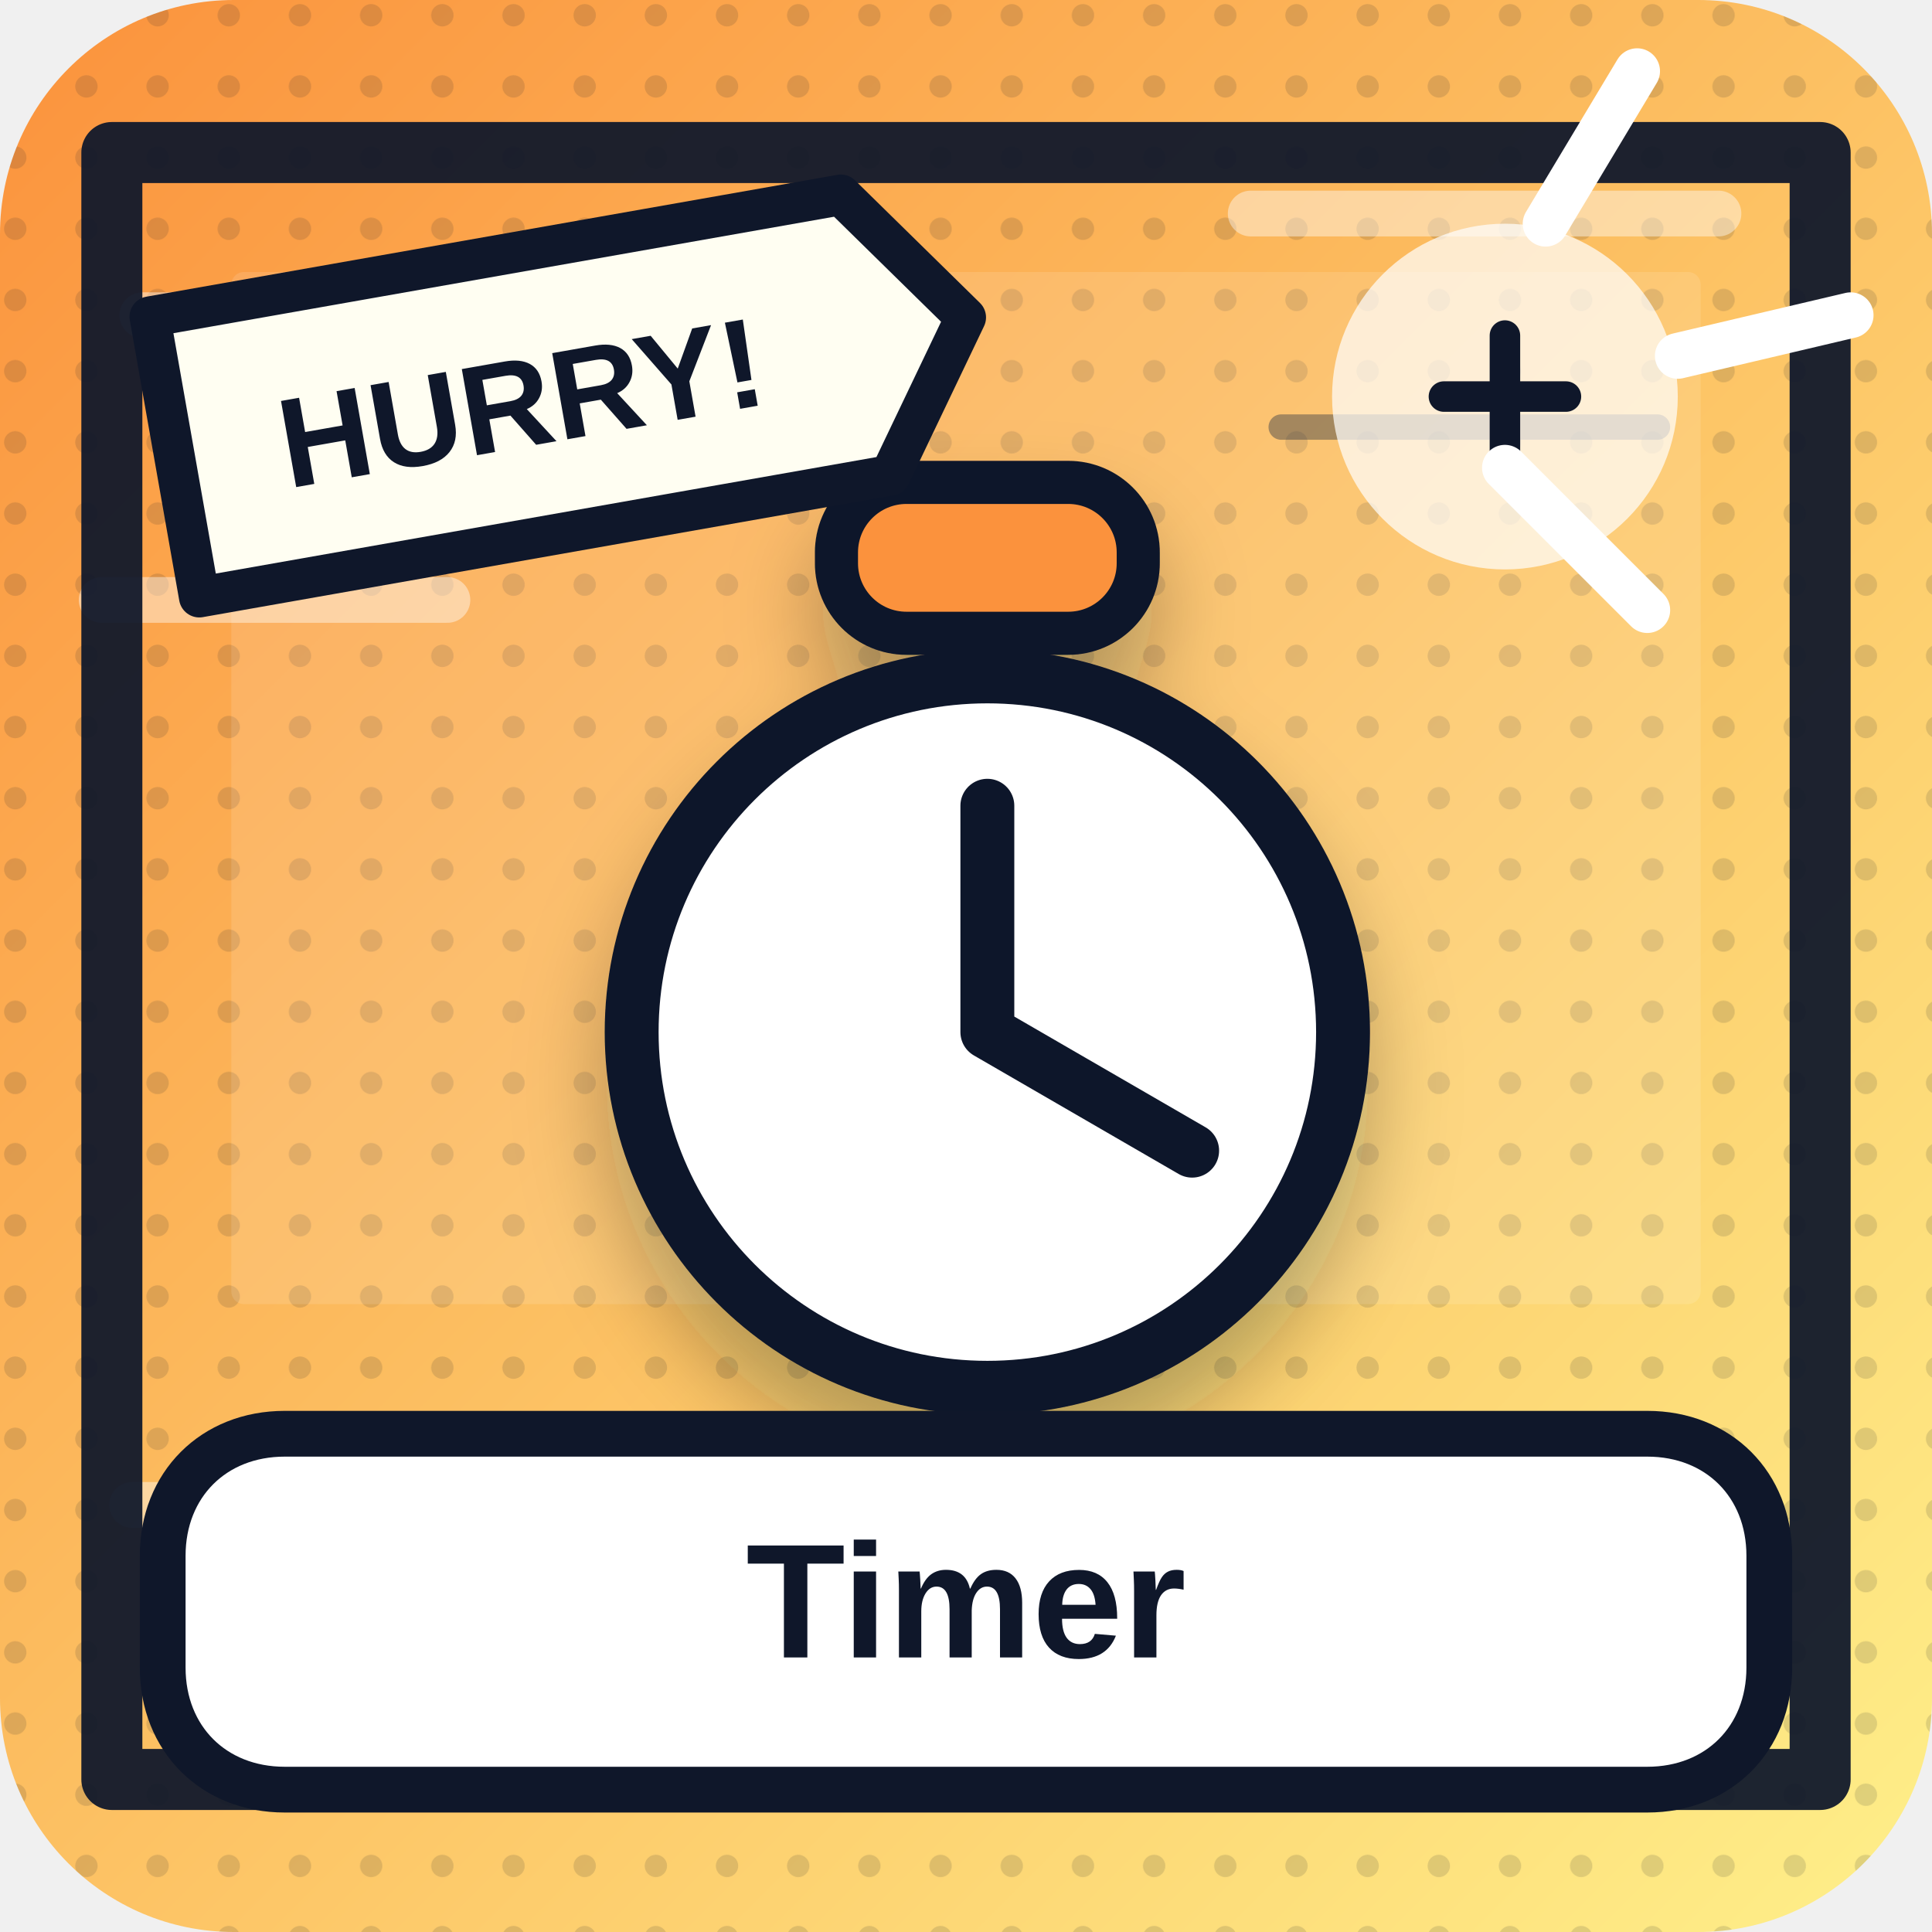
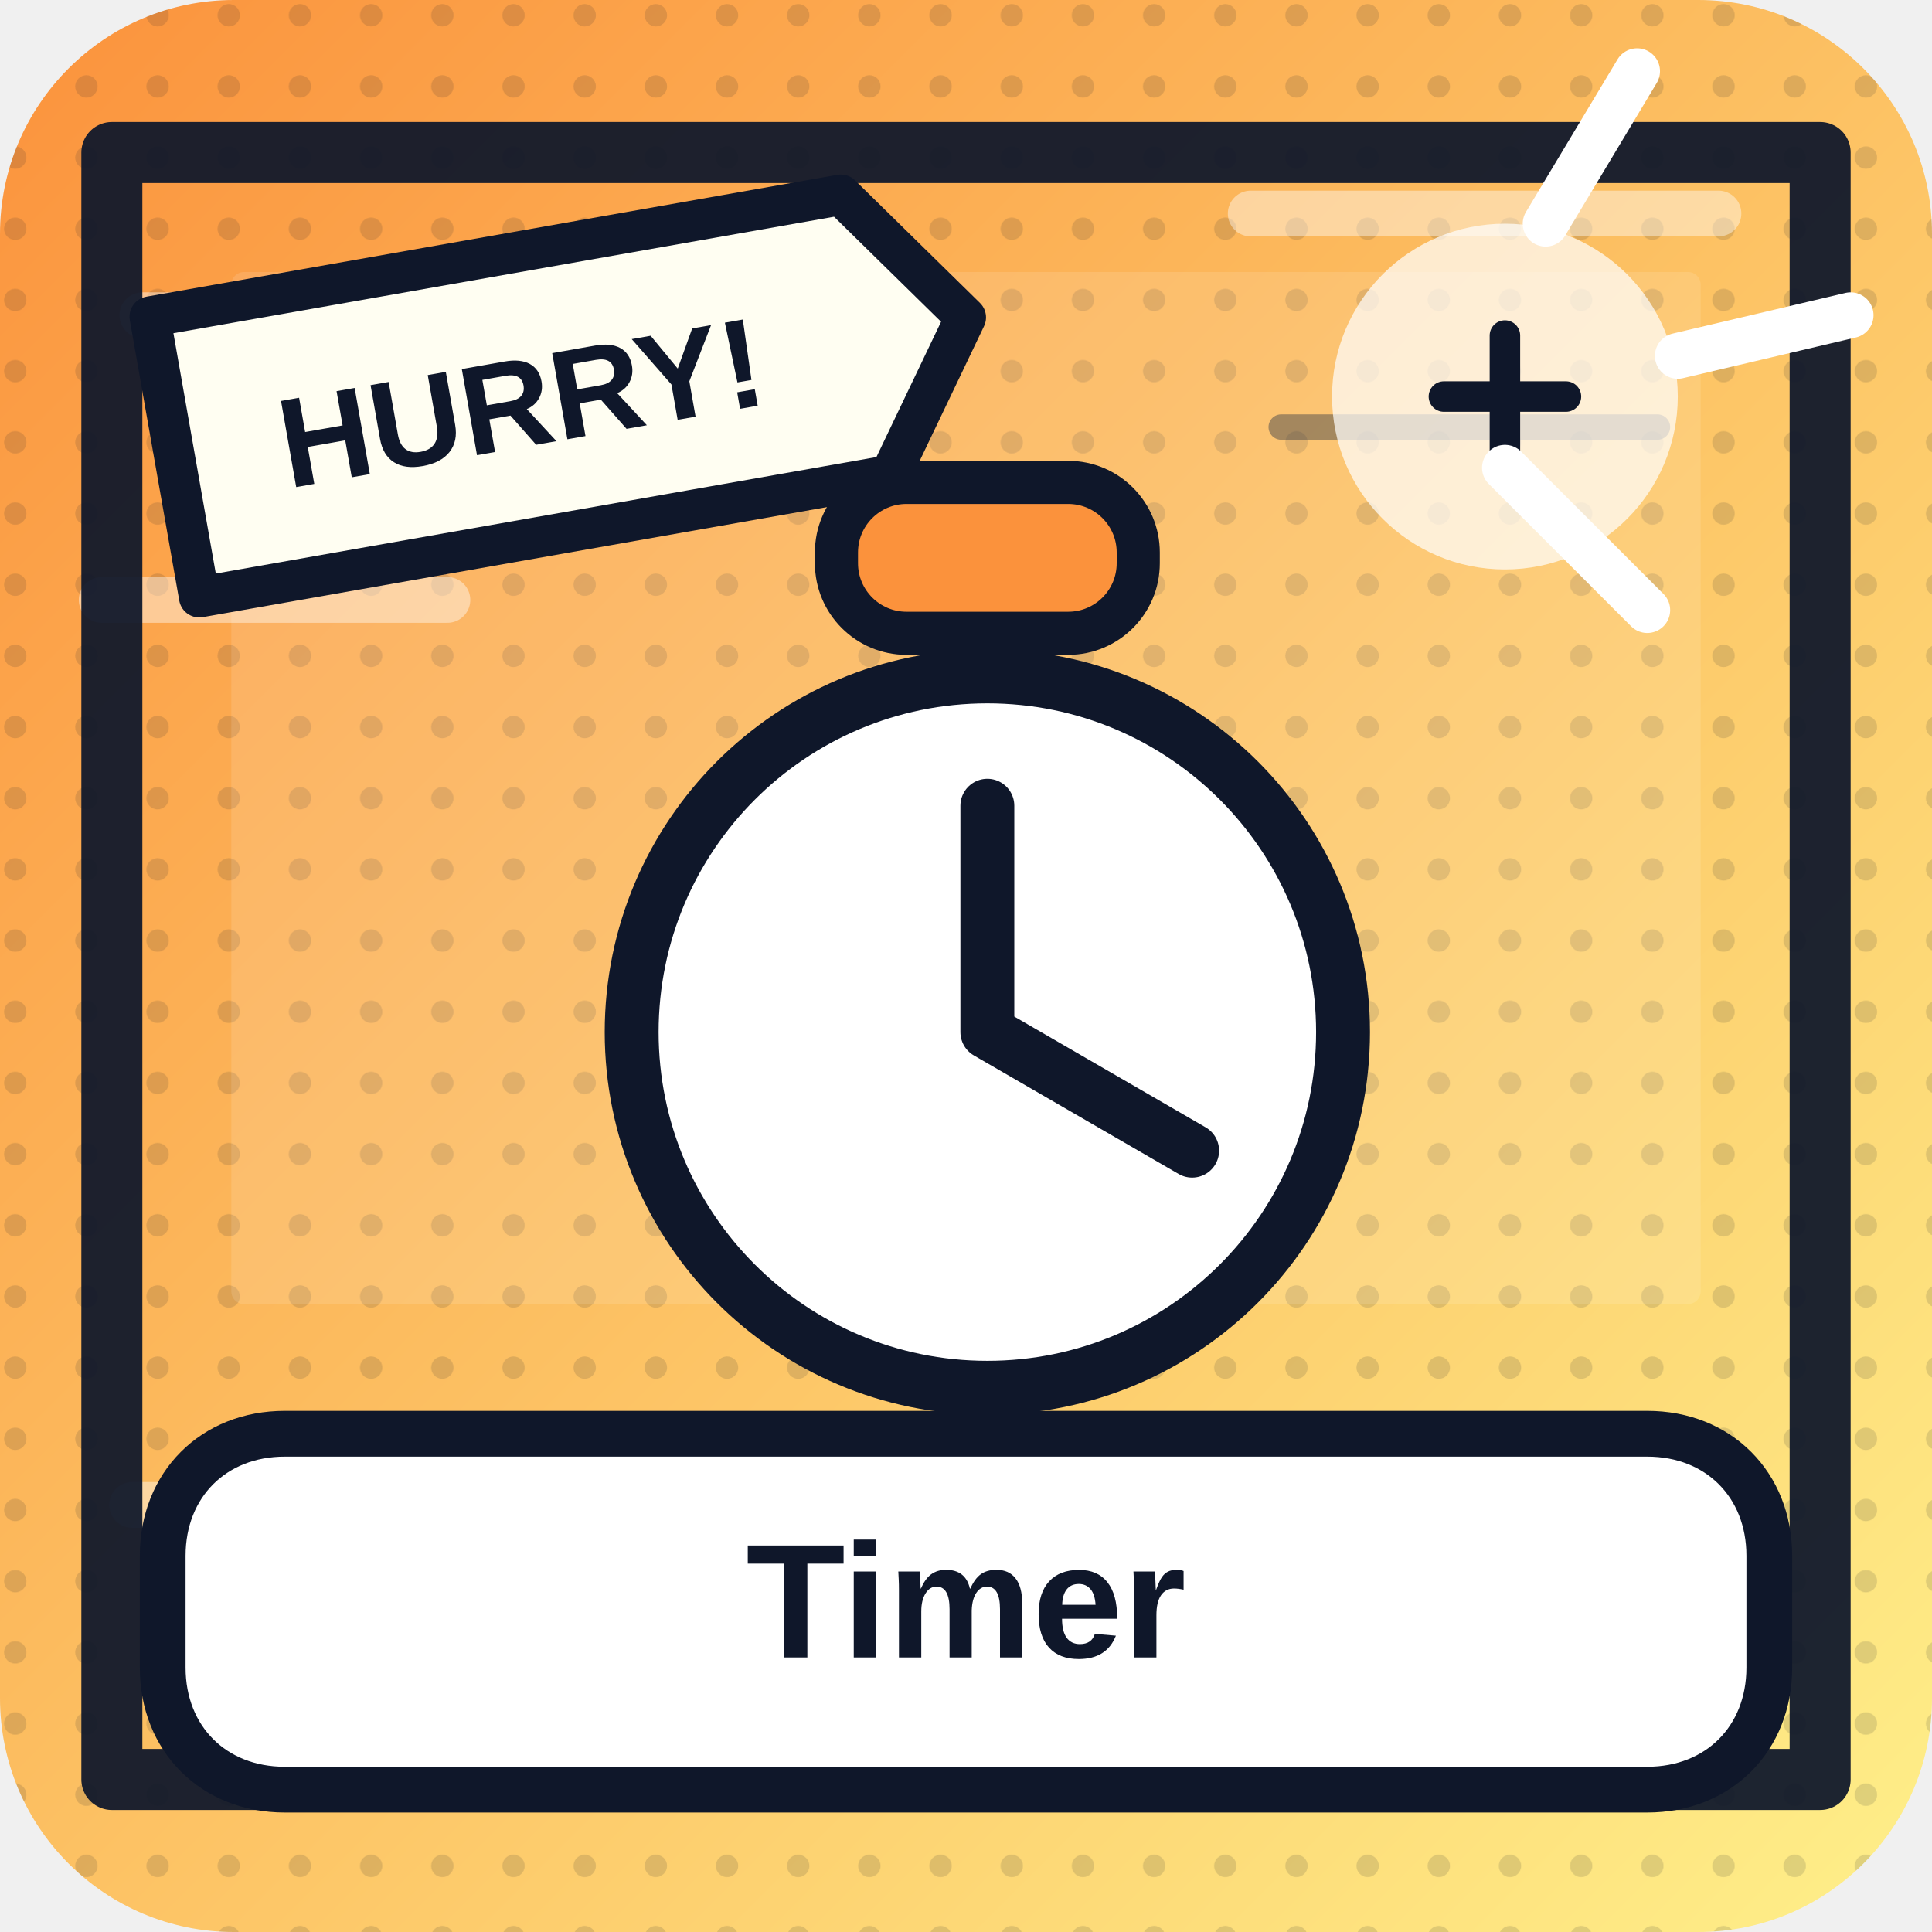
<svg xmlns="http://www.w3.org/2000/svg" viewBox="0 0 380 380" role="img" aria-label="Timer manga classroom tool icon">
  <defs>
    <linearGradient id="bg" x1="0" y1="0" x2="1" y2="1">
      <stop offset="0" stop-color="#fb923c" />
      <stop offset="1" stop-color="#fef08a" />
    </linearGradient>
    <pattern id="dots" width="14" height="14" patternUnits="userSpaceOnUse">
      <circle cx="3" cy="3" r="2.2" fill="#0f172a" opacity=".13" />
    </pattern>
-     <filter id="shadow" x="-20%" y="-20%" width="140%" height="140%">
-       <feDropShadow dx="0" dy="10" stdDeviation="8" flood-color="#0f172a" flood-opacity=".28" />
-     </filter>
  </defs>
  <rect width="380" height="380" rx="46" fill="url(#bg)" />
  <rect width="380" height="380" rx="46" fill="url(#dots)" />
  <path d="M28 62h92M20 118h68M26 296h110M246 42h92M288 300h58M38 340h74" stroke="#fff" stroke-width="9" stroke-linecap="round" opacity=".42" />
  <path d="M42 92h48M252 84h74M258 328h42" stroke="#0f172a" stroke-width="5" stroke-linecap="round" opacity=".42" />
  <path d="M22 30h336v320H22z" fill="none" stroke="#0f172a" stroke-width="12" stroke-linejoin="round" opacity=".94" />
  <path d="M48 56h284v198H48z" fill="#ffffff" opacity=".12" stroke="#ffffff" stroke-width="5" stroke-linejoin="round" />
  <circle cx="296" cy="78" r="34" fill="#fff" opacity=".7" />
  <path d="M284 78h24M296 66v24" stroke="#0f172a" stroke-width="6" stroke-linecap="round" />
-   <g transform="translate(14 44) scale(1.06)" filter="url(#shadow)">
+   <g transform="translate(14 44) scale(1.06)">
    <circle cx="170" cy="150" r="66" fill="#ffffff" stroke="#0f172a" stroke-width="10" />
    <path d="M170 150l0-42M170 150l38 22" stroke="#0f172a" stroke-width="10" stroke-linecap="round" />
    <rect x="142" y="48" width="56" height="28" rx="13" fill="#fb923c" stroke="#0f172a" stroke-width="8" />
  </g>
  <path d="M56 282h268c14 0 24 10 24 24v22c0 14-10 24-24 24H56c-14 0-24-10-24-24v-22c0-14 10-24 24-24z" fill="#ffffff" stroke="#0f172a" stroke-width="9" />
  <text x="190" y="326" text-anchor="middle" font-size="32" font-weight="900" fill="#0f172a" font-family="Arial Black, Arial">Timer</text>
  <g transform="rotate(-10 102 82)">
    <path d="M34 50h138l20 28-20 28H34z" fill="#fffef2" stroke="#0f172a" stroke-width="8" stroke-linejoin="round" />
    <text x="103" y="88" text-anchor="middle" font-size="25" font-weight="900" fill="#0f172a" font-family="Arial Black, Arial">HURRY!</text>
  </g>
  <path d="M304 44l18-30M330 70l34-8M296 92l28 28" stroke="#fff" stroke-width="9" stroke-linecap="round" />
</svg>
